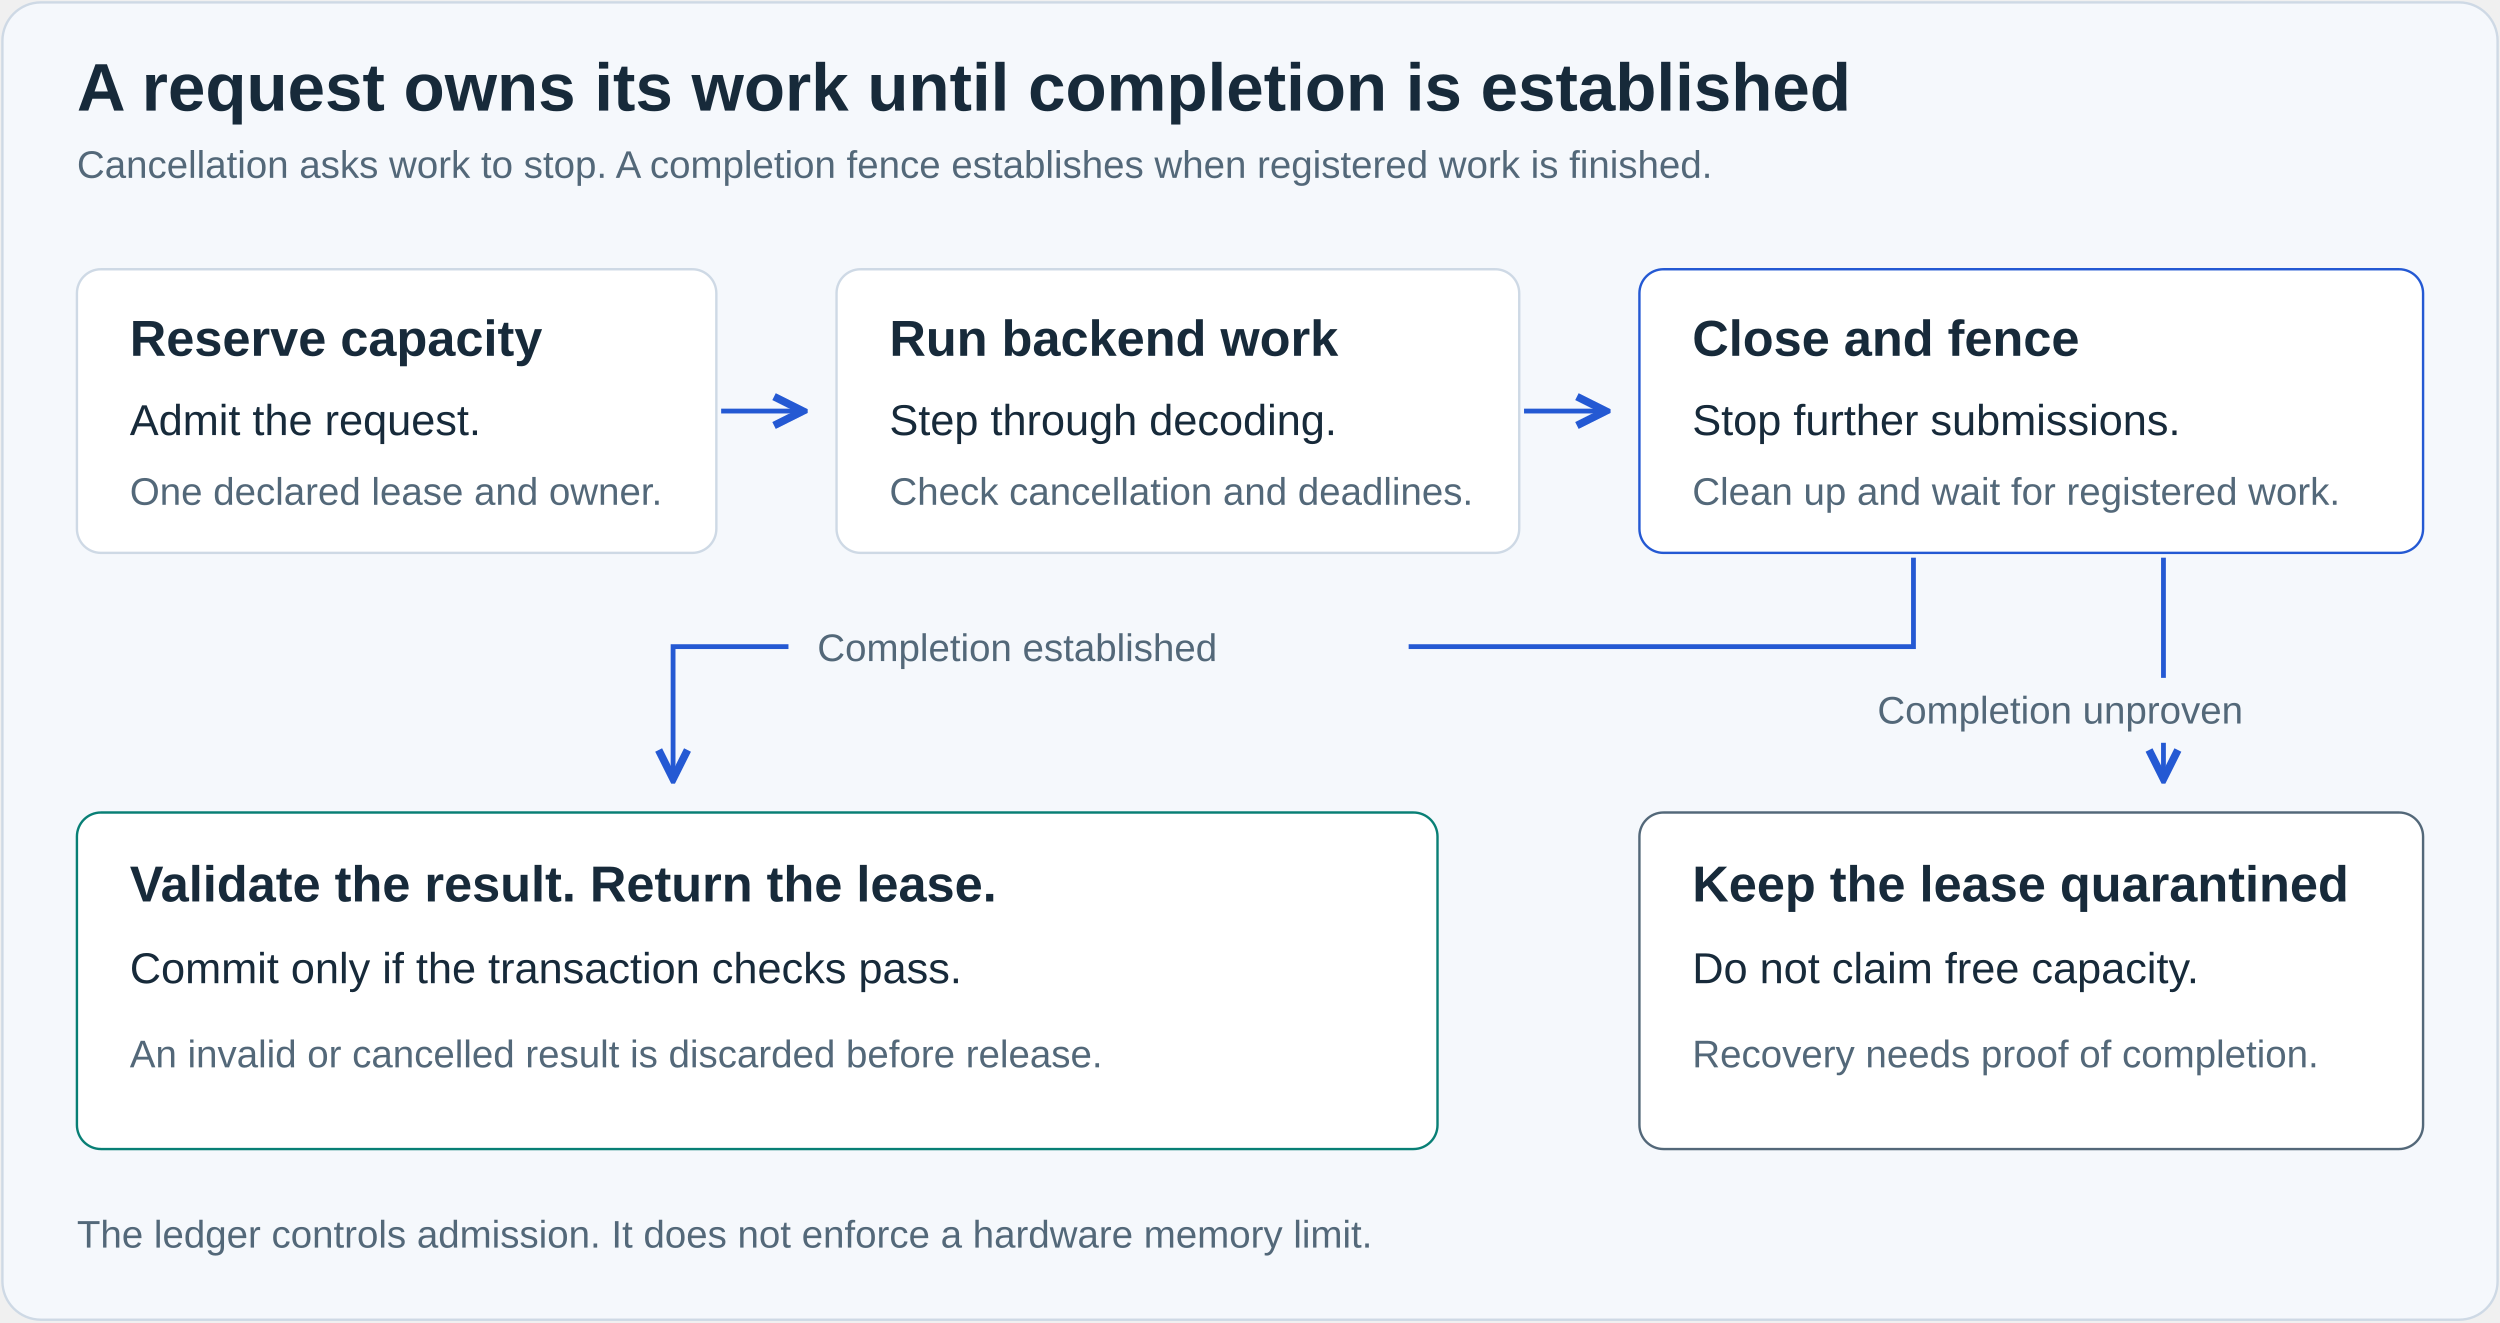
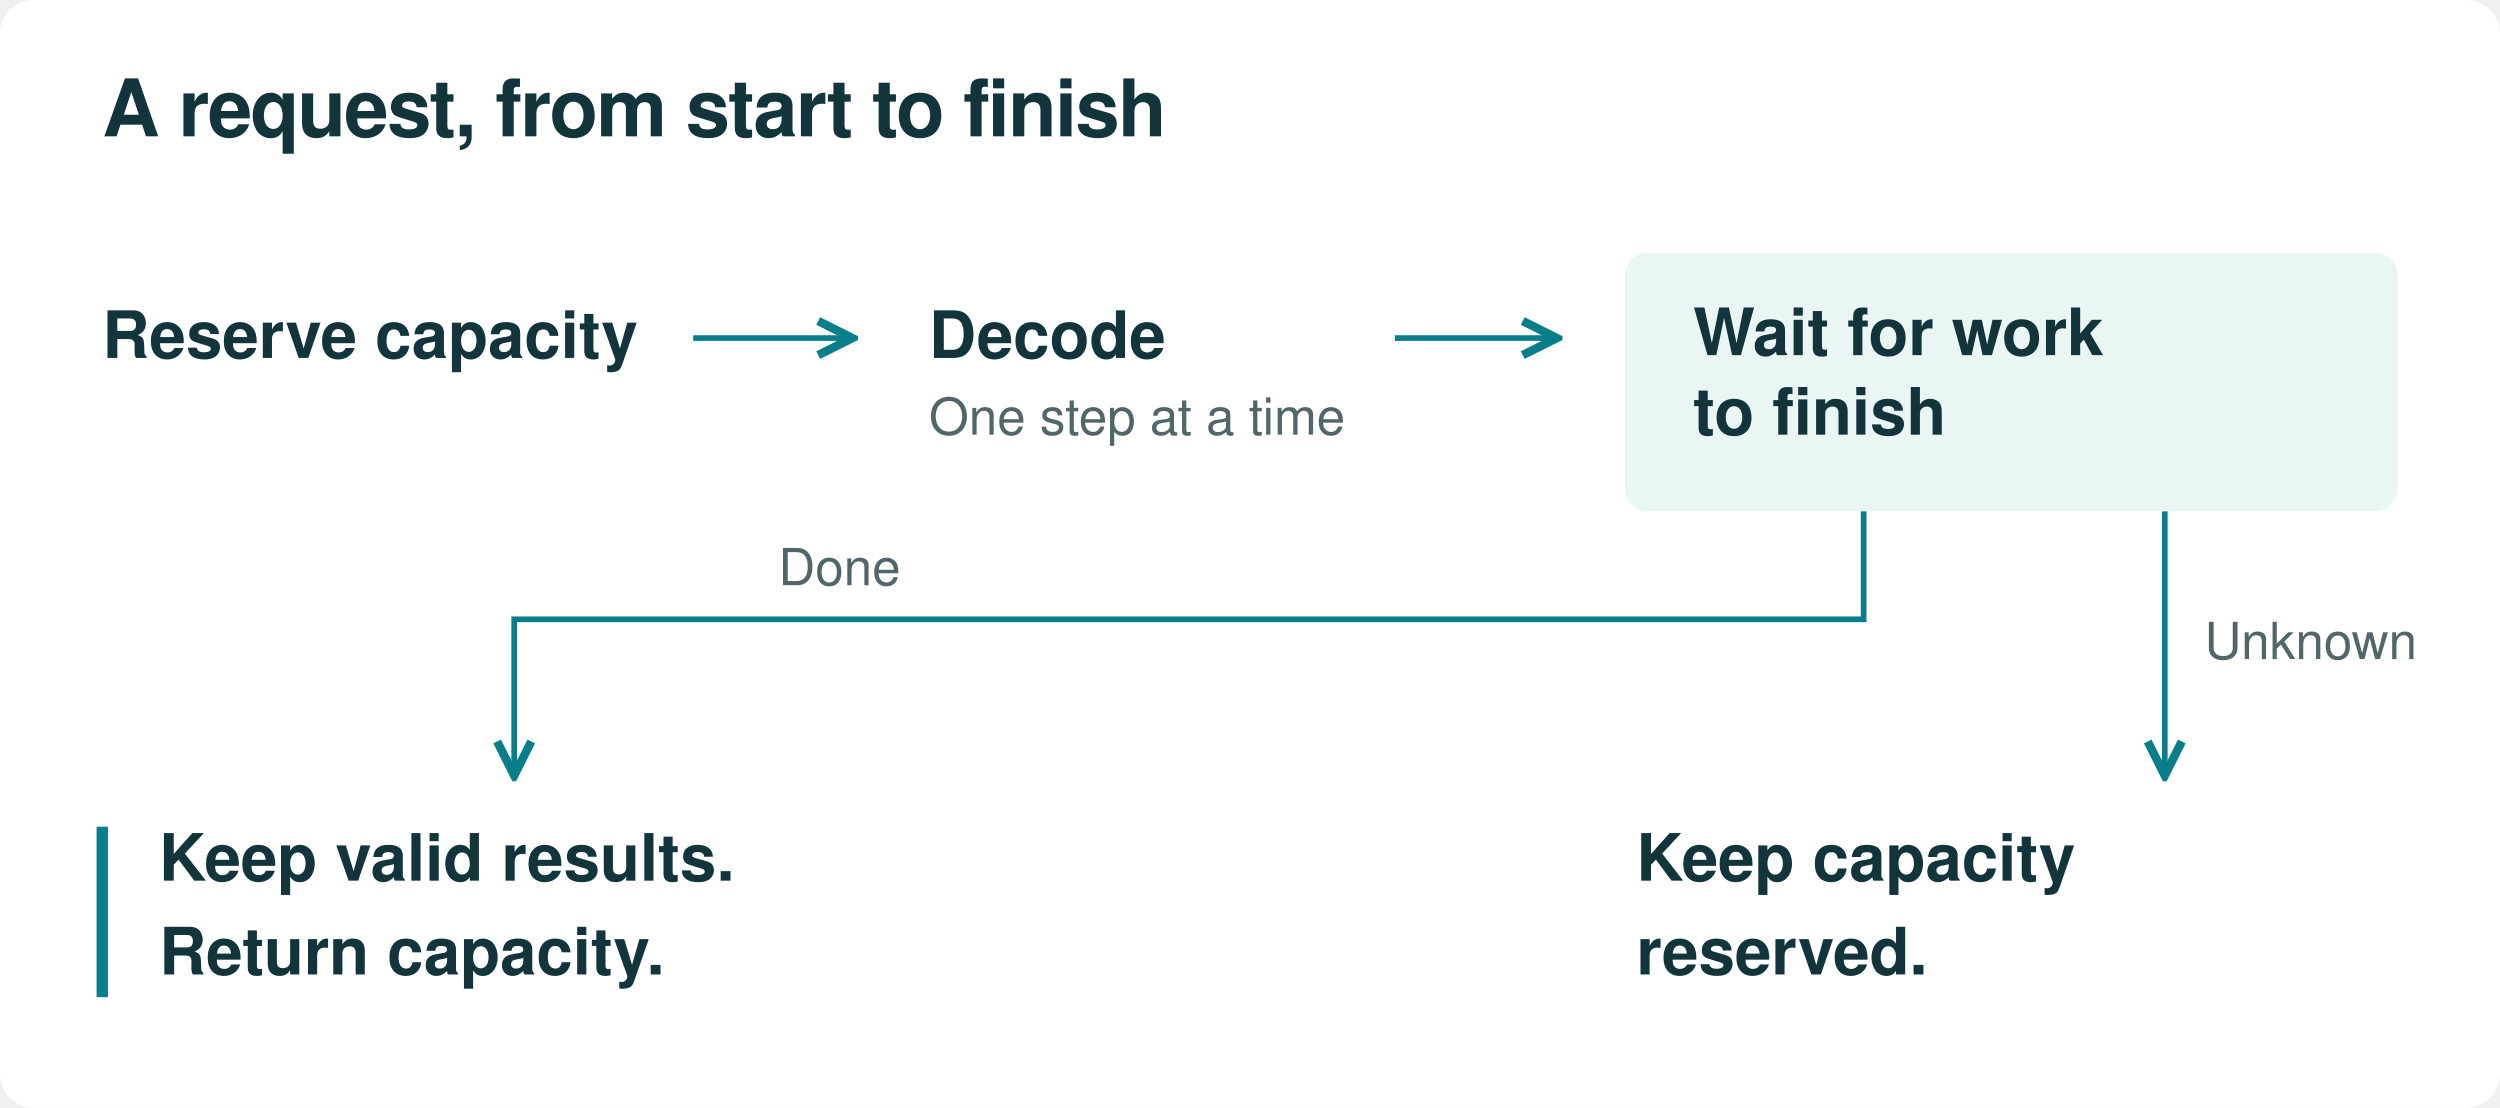
- <svg xmlns="http://www.w3.org/2000/svg" width="1040" height="550" viewBox="0 0 1040 550" role="img" aria-labelledby="title desc">
+ <svg xmlns="http://www.w3.org/2000/svg" width="880" height="390" viewBox="0 0 880 390" role="img" aria-labelledby="title desc">
  <defs>
    <marker id="arrow" markerWidth="8" markerHeight="8" refX="7" refY="4" orient="auto">
-       <path d="M1 1L7 4L1 7" fill="none" stroke="#2459D3" stroke-width="1.6" />
+       <path d="M1 1L7 4L1 7" fill="none" stroke="#087E8B" stroke-width="1.5" />
    </marker>
    <style>
-       text{font-family:'Segoe UI',Arial,sans-serif;fill:#172A3A}
-       .heading{font-family:Bahnschrift,'Segoe UI',Arial,sans-serif;font-size:28px;font-weight:600}
-       .label{font-size:21px;font-weight:600}.body{font-size:18px}.note{font-size:16px;fill:#536879}
-       .link{fill:none;stroke:#2459D3;stroke-width:2;marker-end:url(#arrow)}
+       text{font-family:'Segoe UI',Helvetica,Arial,sans-serif;fill:#12343B}
+       .title{font-family:'Arial Nova',Helvetica,Arial,sans-serif;font-size:28px;font-weight:700;letter-spacing:-.6px}
+       .label{font-size:23px;font-weight:600}.note{font-size:18px;fill:#52666A}
+       .arrow{fill:none;stroke:#087E8B;stroke-width:2;marker-end:url(#arrow)}
    </style>
  </defs>
-   <rect x="1" y="1" width="1038" height="548" rx="16" fill="#F5F8FC" stroke="#CED9E5" />
-   <text class="heading" x="32" y="46">A request owns its work until completion is established</text>
-   <text class="note" x="32" y="74">Cancellation asks work to stop. A completion fence establishes when registered work is finished.</text>
-   <rect x="32" y="112" width="266" height="118" rx="10" fill="white" stroke="#CED9E5" />
-   <text class="label" x="54" y="148">Reserve capacity</text>
-   <text class="body" x="54" y="181">Admit the request.</text>
-   <text class="note" x="54" y="210">One declared lease and owner.</text>
-   <path class="link" d="M300 171H334" />
-   <rect x="348" y="112" width="284" height="118" rx="10" fill="white" stroke="#CED9E5" />
-   <text class="label" x="370" y="148">Run backend work</text>
-   <text class="body" x="370" y="181">Step through decoding.</text>
-   <text class="note" x="370" y="210">Check cancellation and deadlines.</text>
-   <path class="link" d="M634 171H668" />
-   <rect x="682" y="112" width="326" height="118" rx="10" fill="white" stroke="#2459D3" />
-   <text class="label" x="704" y="148">Close and fence</text>
-   <text class="body" x="704" y="181">Stop further submissions.</text>
-   <text class="note" x="704" y="210">Clean up and wait for registered work.</text>
-   <path class="link" d="M796 232V269H280V324" />
-   <rect x="328" y="255" width="258" height="28" rx="4" fill="#F5F8FC" />
-   <text class="note" x="340" y="275">Completion established</text>
-   <path class="link" d="M900 232V324" />
-   <rect x="772" y="282" width="235" height="27" rx="4" fill="#F5F8FC" />
-   <text class="note" x="781" y="301">Completion unproven</text>
-   <rect x="32" y="338" width="566" height="140" rx="10" fill="white" stroke="#087F75" />
-   <text class="label" x="54" y="375">Validate the result. Return the lease.</text>
-   <text class="body" x="54" y="409">Commit only if the transaction checks pass.</text>
-   <text class="note" x="54" y="444">An invalid or cancelled result is discarded before release.</text>
-   <rect x="682" y="338" width="326" height="140" rx="10" fill="white" stroke="#536879" />
-   <text class="label" x="704" y="375">Keep the lease quarantined</text>
-   <text class="body" x="704" y="409">Do not claim free capacity.</text>
-   <text class="note" x="704" y="444">Recovery needs proof of completion.</text>
-   <text class="note" x="32" y="519">The ledger controls admission. It does not enforce a hardware memory limit.</text>
+   <rect width="880" height="390" rx="12" fill="#FFFFFF" />
+   <text class="title" x="36" y="48">A request, from start to finish</text>
+   <text class="label" x="36" y="126">Reserve capacity</text>
+   <path class="arrow" d="M244 119H300" />
+   <text class="label" x="327" y="126">Decode</text>
+   <text class="note" x="327" y="153">One step at a time</text>
+   <path class="arrow" d="M491 119H548" />
+   <rect x="572" y="89" width="272" height="91" rx="8" fill="#EAF6F4" />
+   <text class="label" x="596" y="125">Wait for work</text>
+   <text class="label" x="596" y="153">to finish</text>
+   <path class="arrow" d="M656 180V218H181V273" />
+   <text class="note" x="274" y="206">Done</text>
+   <path class="arrow" d="M762 180V273" />
+   <text class="note" x="776" y="232">Unknown</text>
+   <path d="M36 291V351" stroke="#087E8B" stroke-width="4" />
+   <text class="label" x="56" y="310">Keep valid results.</text>
+   <text class="label" x="56" y="343">Return capacity.</text>
+   <text class="label" x="576" y="310">Keep capacity</text>
+   <text class="label" x="576" y="343">reserved.</text>
</svg>
